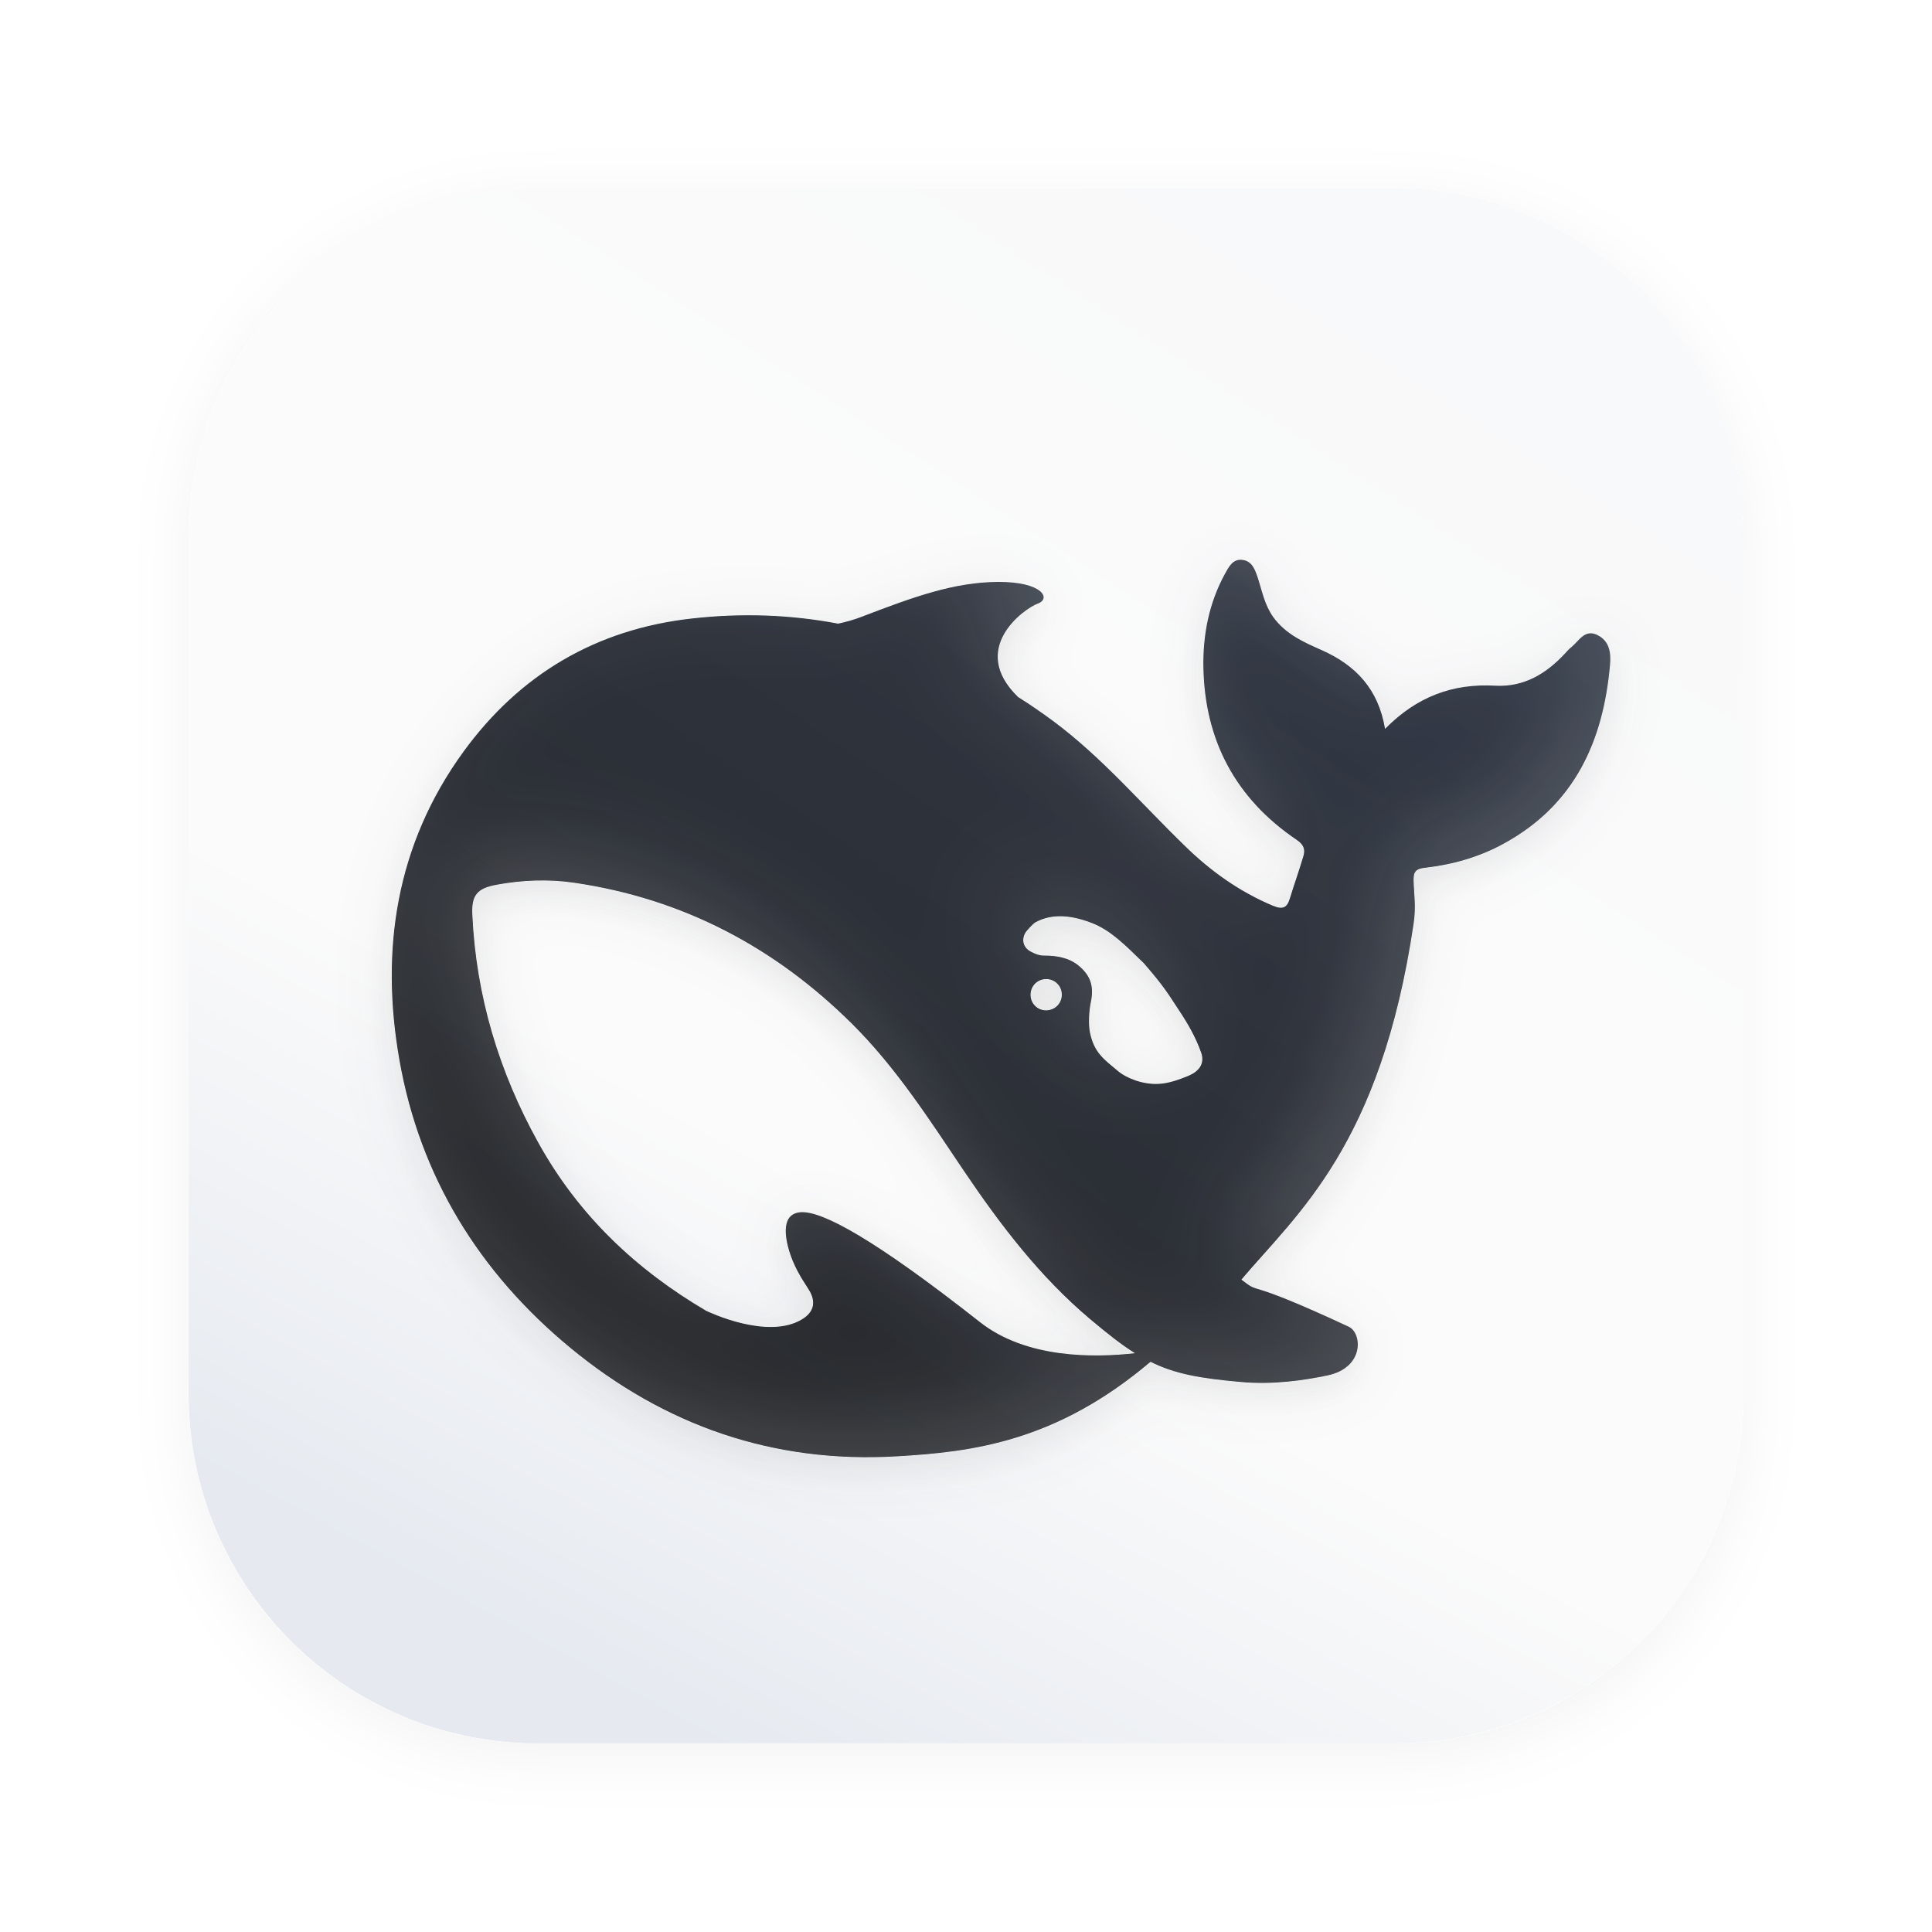
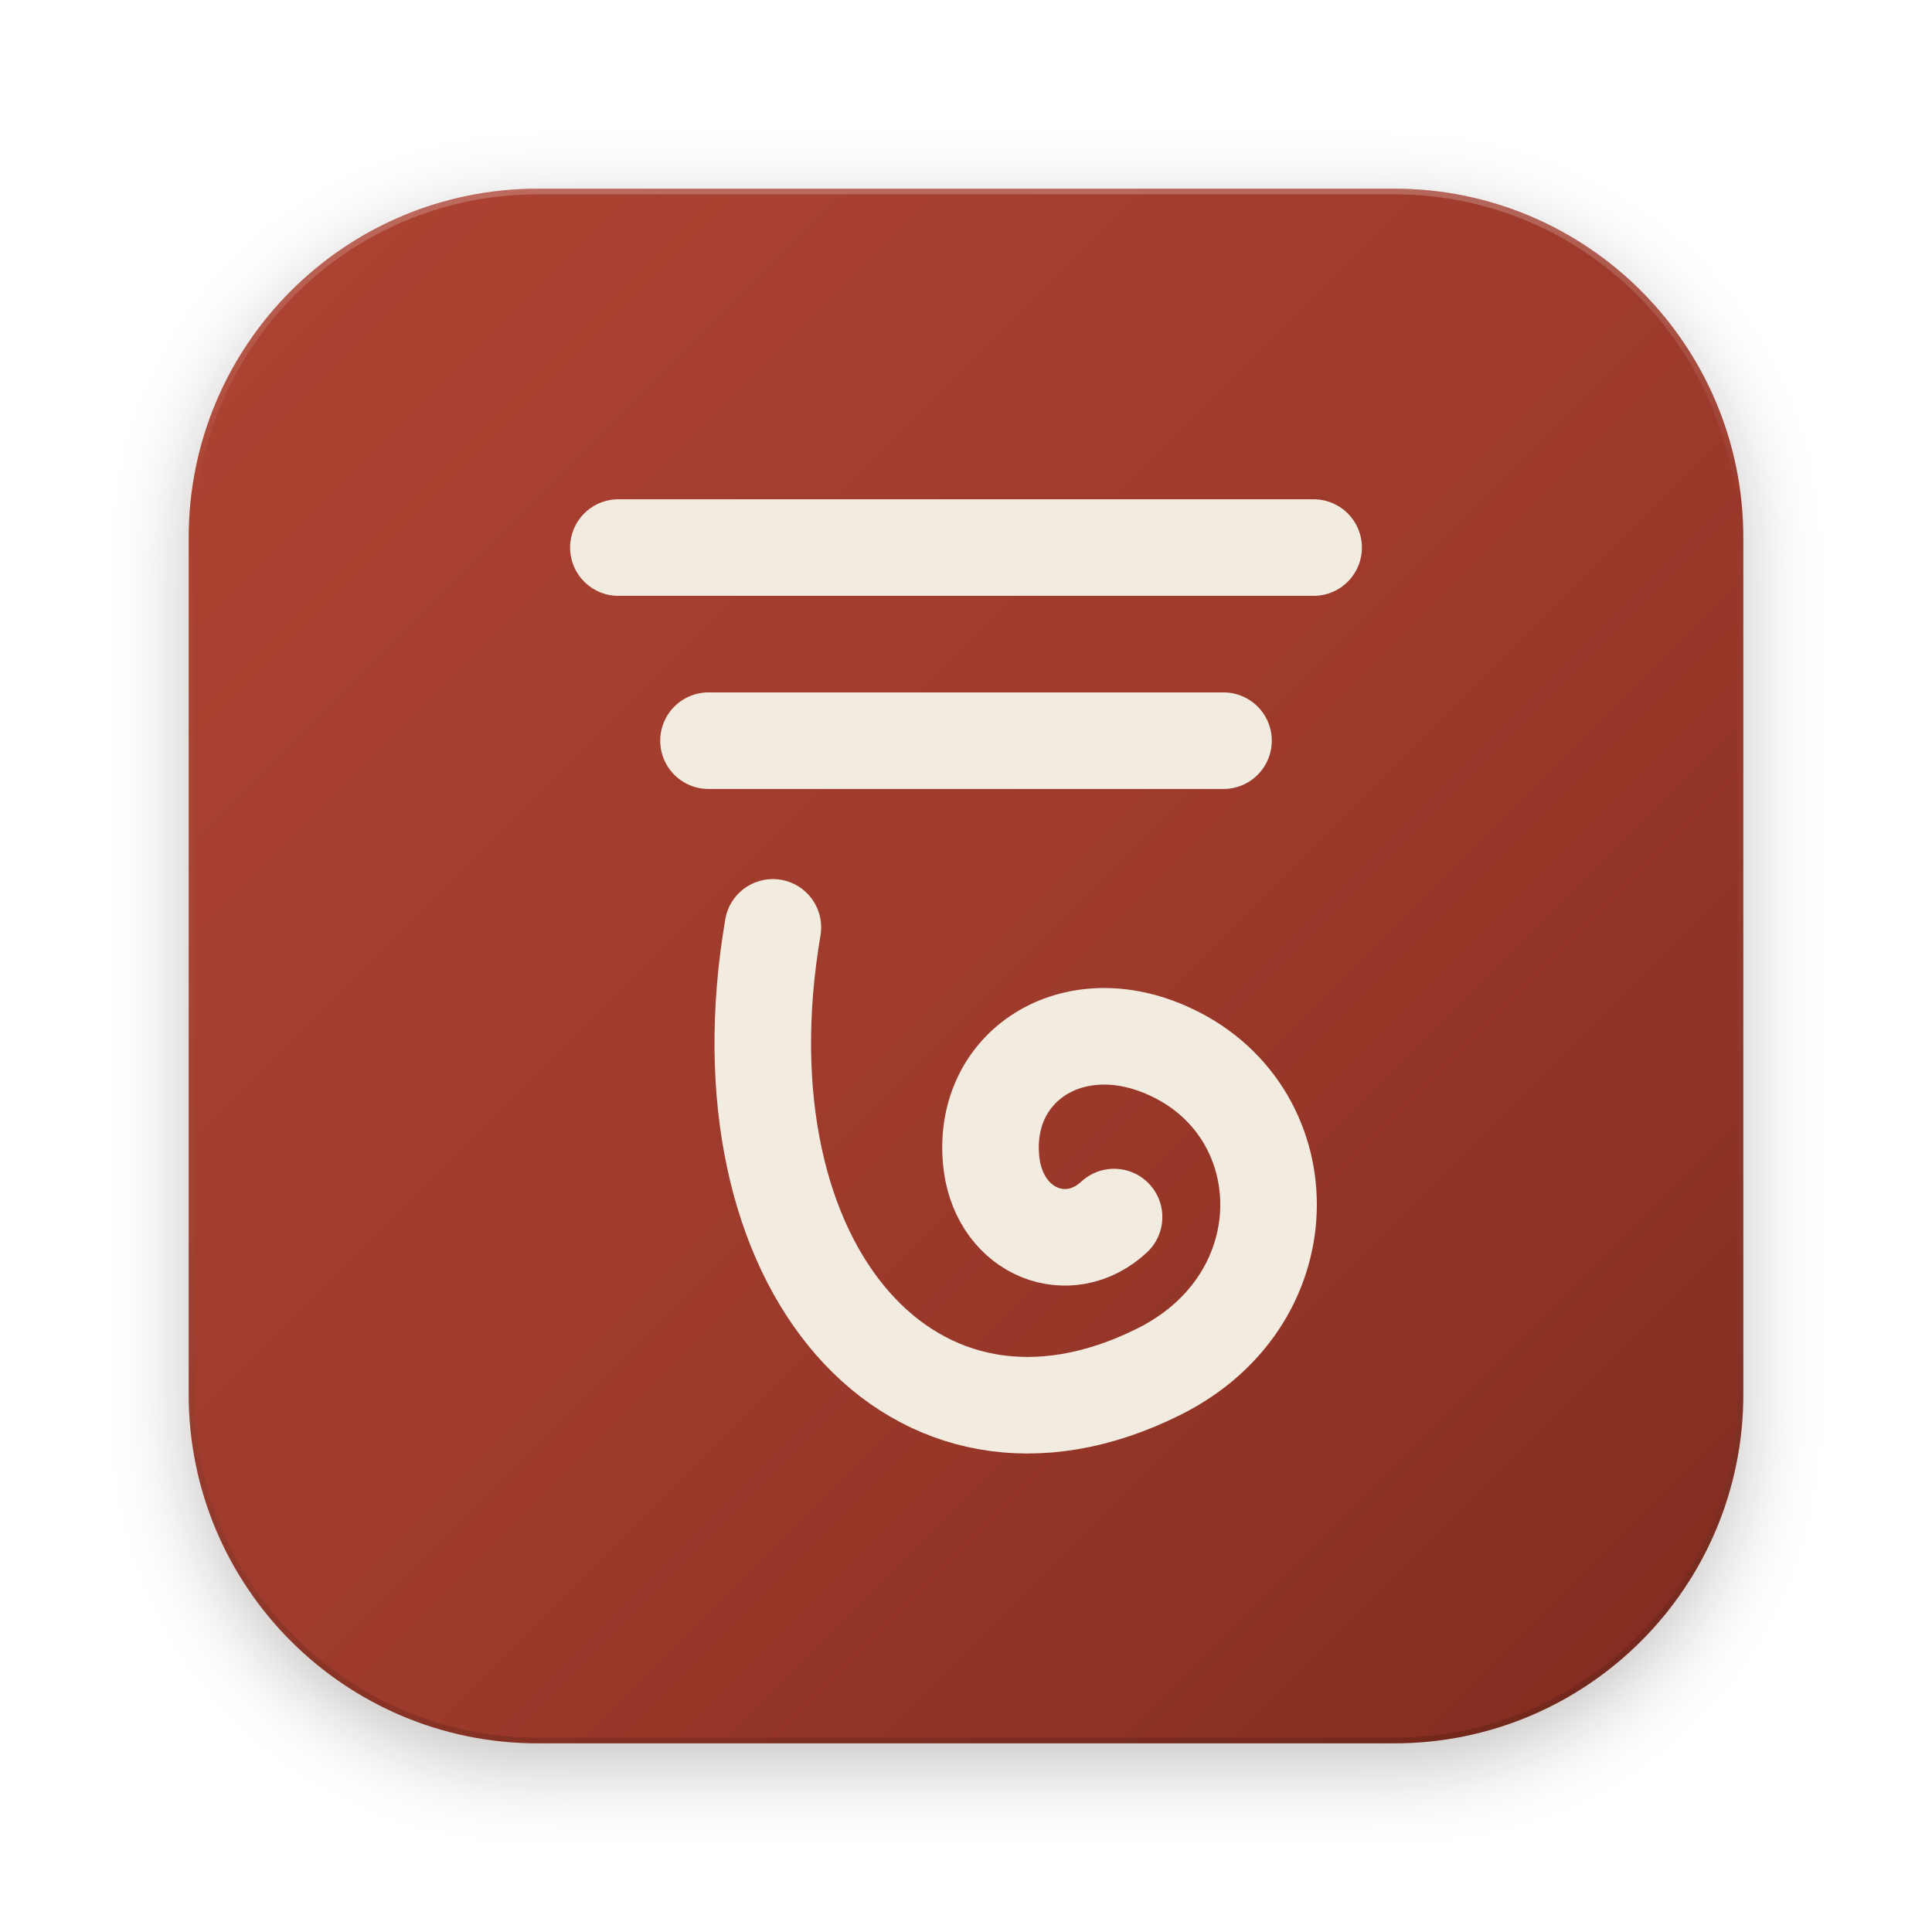
<svg xmlns="http://www.w3.org/2000/svg" width="1024" height="1024" viewBox="0 0 1024 1024" fill="none">
-   <g transform="translate(100 100) scale(0.8046875) translate(-40 -32)">
-     <g filter="url(#filter0_d_1637_371)">
-       <rect rx="230" width="1024" height="1024" transform="translate(40 32)" fill="#FBFBFB" />
-       <rect rx="230" width="1024" height="1024" transform="translate(40 32)" fill="url(#paint0_linear_1637_371)" fill-opacity="0.4" />
-       <rect rx="230" width="1024" height="1024" transform="translate(40 32)" fill="url(#paint1_linear_1637_371)" fill-opacity="0.8" />
-       <g filter="url(#filter1_ddi_1637_371)">
-         <path d="M968.002 326.025C959.5 321.85 955.842 329.804 950.865 333.835C949.162 335.143 947.722 336.834 946.283 338.393C933.859 351.673 919.336 360.407 900.376 359.363C872.649 357.804 848.963 366.525 828.035 387.759C823.586 361.583 808.812 345.951 786.313 335.936C774.536 330.729 762.64 325.51 754.401 314.186C748.645 306.112 747.074 297.127 744.195 288.274C742.36 282.936 740.538 277.465 734.385 276.554C727.718 275.51 725.103 281.112 722.476 285.803C712.006 304.95 707.952 326.039 708.349 347.405C709.26 395.463 729.54 433.742 769.823 460.962C774.404 464.094 775.579 467.212 774.14 471.771C771.394 481.153 768.119 490.257 765.241 499.639C763.406 505.624 760.66 506.933 754.256 504.329C732.154 495.08 713.049 481.417 696.175 464.874C667.524 437.138 641.633 406.536 609.325 382.566C601.733 376.964 594.154 371.758 586.298 366.802C553.33 334.773 590.616 308.464 599.251 305.333C608.282 302.082 602.393 290.877 573.214 291.009C544.048 291.141 517.364 300.906 483.353 313.935C478.389 315.891 473.147 317.318 467.786 318.494C436.917 312.64 404.873 311.332 371.377 315.111C308.332 322.141 257.975 351.964 220.953 402.876C176.471 464.081 166.014 533.624 178.835 606.153C192.302 682.594 231.291 745.887 291.194 795.372C353.328 846.68 424.876 871.813 506.498 866.99C556.076 864.122 611.279 857.489 673.532 804.74C689.23 812.55 705.708 815.681 733.052 818.02C754.111 819.976 774.391 816.976 790.076 813.726C814.674 808.519 812.971 785.726 804.072 781.564C731.995 747.962 747.826 761.638 733.435 750.565C770.06 707.198 825.263 662.139 846.85 516.156C848.553 504.567 847.114 497.273 846.85 487.892C846.718 482.157 848.025 479.95 854.574 479.303C872.623 477.215 890.156 472.273 906.238 463.42C952.938 437.892 971.765 395.965 976.215 345.7C976.875 338.01 976.083 330.069 967.976 326.039L968.002 326.025ZM561.067 778.432C491.222 723.477 457.343 705.374 443.347 706.154C430.263 706.933 432.626 721.918 435.505 731.682C438.515 741.315 442.436 747.962 447.929 756.418C451.718 762.021 454.346 770.345 444.14 776.609C421.641 790.549 382.533 771.918 380.698 771.006C335.174 744.182 297.109 708.757 270.293 660.316C244.389 613.698 229.35 563.685 226.868 510.302C226.208 497.406 230.01 492.847 242.831 490.508C259.704 487.376 277.106 486.729 293.98 489.2C365.264 499.625 425.959 531.523 476.844 582.052C505.878 610.831 527.861 645.213 550.491 678.815C574.561 714.492 600.452 748.49 633.42 776.358C645.066 786.122 654.348 793.548 663.247 799.019C636.431 802.018 591.698 802.666 561.08 778.445L561.067 778.432ZM594.55 562.905C594.55 557.171 599.132 552.625 604.888 552.625C606.195 552.625 607.371 552.876 608.414 553.273C609.853 553.801 611.16 554.581 612.203 555.744C614.038 557.567 615.081 560.17 615.081 562.905C615.081 568.64 610.5 573.185 604.743 573.185C598.987 573.185 594.537 568.627 594.537 562.905H594.55ZM698.539 616.301C691.871 619.037 685.19 621.375 678.787 621.64C668.845 622.155 657.992 618.125 652.103 613.17C642.953 605.479 636.404 601.185 633.658 587.773C632.483 582.039 633.13 573.185 634.186 568.111C636.536 557.171 633.922 550.141 626.212 543.759C619.927 538.553 611.952 537.112 603.185 537.112C599.911 537.112 596.914 535.685 594.682 534.509C591.025 532.686 588.015 528.127 590.893 522.525C591.804 520.701 596.254 516.275 597.297 515.495C609.206 508.716 622.937 510.936 635.625 516.01C647.403 520.833 656.288 529.686 669.109 542.186C682.193 557.289 684.543 561.465 692.003 572.789C697.892 581.642 703.252 590.759 706.909 601.185C709.128 607.699 706.249 613.038 698.539 616.288V616.301Z" fill="url(#paint2_linear_1637_371)" fill-opacity="0.9" />
-       </g>
+   <defs>
+     <filter id="macos_tile_shadow" x="52" y="64" width="920" height="920" filterUnits="userSpaceOnUse" color-interpolation-filters="sRGB">
+       <feFlood flood-opacity="0" result="BackgroundImageFix" />
+       <feColorMatrix in="SourceAlpha" type="matrix" values="0 0 0 0 0 0 0 0 0 0 0 0 0 0 0 0 0 0 127 0" result="hardAlpha" />
+       <feOffset dy="12" />
+       <feGaussianBlur stdDeviation="20" />
+       <feColorMatrix type="matrix" values="0 0 0 0 0.08 0 0 0 0 0.02 0 0 0 0 0.01 0 0 0 0.24 0" />
+       <feBlend mode="normal" in2="BackgroundImageFix" result="effect1_dropShadow" />
+       <feBlend mode="normal" in="SourceGraphic" in2="effect1_dropShadow" result="shape" />
+     </filter>
+     <linearGradient id="seal_bg" x1="100" y1="100" x2="924" y2="924" gradientUnits="userSpaceOnUse">
+       <stop offset="0" stop-color="#AD4333" />
+       <stop offset="0.55" stop-color="#9C3A2B" />
+       <stop offset="1" stop-color="#802B1E" />
+     </linearGradient>
+     <linearGradient id="seal_rim" x1="512" y1="100" x2="512" y2="924" gradientUnits="userSpaceOnUse">
+       <stop offset="0" stop-color="#FFFFFF" stop-opacity="0.22" />
+       <stop offset="0.2" stop-color="#FFFFFF" stop-opacity="0" />
+       <stop offset="1" stop-color="#000000" stop-opacity="0.14" />
+     </linearGradient>
+   </defs>
+   <g filter="url(#macos_tile_shadow)">
+     <rect x="100" y="100" width="824" height="824" rx="185" fill="url(#seal_bg)" />
+     <rect x="101.5" y="101.5" width="821" height="821" rx="183.5" stroke="url(#seal_rim)" stroke-width="3" />
+     <g transform="translate(512 512) scale(1.706) translate(-256 -270)" fill="none" stroke="#F2ECE0" stroke-width="30" stroke-linecap="round" stroke-linejoin="round">
+       <path d="M148 140H364" />
+       <path d="M176 200H336" />
+       <path d="M196 258c-18 106 44 176 120 138 46-23 44-82 2-100-30-13-58 6-54 36 3 21 24 29 38 16" />
    </g>
  </g>
-   <defs>
-     <filter id="filter0_d_1637_371" x="-8" y="-16" width="1120" height="1120" filterUnits="userSpaceOnUse" color-interpolation-filters="sRGB">
-       <feFlood flood-opacity="0" result="BackgroundImageFix" />
-       <feColorMatrix in="SourceAlpha" type="matrix" values="0 0 0 0 0 0 0 0 0 0 0 0 0 0 0 0 0 0 127 0" result="hardAlpha" />
-       <feOffset dy="8" />
-       <feGaussianBlur stdDeviation="20" />
-       <feComposite in2="hardAlpha" operator="out" />
-       <feColorMatrix type="matrix" values="0 0 0 0 0 0 0 0 0 0 0 0 0 0 0 0 0 0 0.05 0" />
-       <feBlend mode="normal" in2="BackgroundImageFix" result="effect1_dropShadow_1637_371" />
-       <feBlend mode="normal" in="BackgroundImageFix" in2="effect1_dropShadow_1637_371" result="BackgroundImageFix" />
-       <feBlend mode="normal" in="SourceGraphic" in2="BackgroundImageFix" result="shape" />
-     </filter>
-     <filter id="filter1_ddi_1637_371" x="133.744" y="240.427" width="882.652" height="671.147" filterUnits="userSpaceOnUse" color-interpolation-filters="sRGB">
-       <feFlood flood-opacity="0" result="BackgroundImageFix" />
-       <feColorMatrix in="SourceAlpha" type="matrix" values="0 0 0 0 0 0 0 0 0 0 0 0 0 0 0 0 0 0 127 0" result="hardAlpha" />
-       <feOffset dy="4" />
-       <feGaussianBlur stdDeviation="20" />
-       <feComposite in2="hardAlpha" operator="out" />
-       <feColorMatrix type="matrix" values="0 0 0 0 0.176 0 0 0 0 0.192 0 0 0 0 0.231 0 0 0 0.08 0" />
-       <feBlend mode="normal" in2="BackgroundImageFix" result="effect1_dropShadow_1637_371" />
-       <feColorMatrix in="SourceAlpha" type="matrix" values="0 0 0 0 0 0 0 0 0 0 0 0 0 0 0 0 0 0 127 0" result="hardAlpha" />
-       <feOffset dy="8" />
-       <feGaussianBlur stdDeviation="8" />
-       <feComposite in2="hardAlpha" operator="out" />
-       <feColorMatrix type="matrix" values="0 0 0 0 0.173 0 0 0 0 0.188 0 0 0 0 0.224 0 0 0 0.04 0" />
-       <feBlend mode="normal" in2="effect1_dropShadow_1637_371" result="effect2_dropShadow_1637_371" />
-       <feBlend mode="normal" in="SourceGraphic" in2="BackgroundImageFix" result="shape" />
-       <feColorMatrix in="SourceAlpha" type="matrix" values="0 0 0 0 0 0 0 0 0 0 0 0 0 0 0 0 0 0 127 0" result="hardAlpha" />
-       <feOffset dx="-16" dy="-20" />
-       <feGaussianBlur stdDeviation="30" />
-       <feComposite in2="hardAlpha" operator="arithmetic" k2="-1" k3="1" />
-       <feColorMatrix type="matrix" values="0 0 0 0 1 0 0 0 0 1 0 0 0 0 1 0 0 0 0.15 0" />
-       <feBlend mode="normal" in2="shape" result="effect3_innerShadow_1637_371" />
-       <feBlend mode="normal" in="effect3_innerShadow_1637_371" in2="effect2_dropShadow_1637_371" result="effect3_innerShadow_1637_371" />
-     </filter>
-     <linearGradient id="paint0_linear_1637_371" x1="973.58" y1="1.59609e-05" x2="378.123" y2="917.86" gradientUnits="userSpaceOnUse">
-       <stop offset="0.142" stop-color="#D4DBE9" />
-       <stop offset="0.486" stop-color="#FBFBFB" />
-     </linearGradient>
-     <linearGradient id="paint1_linear_1637_371" x1="603.371" y1="445.063" x2="239.356" y2="1111.41" gradientUnits="userSpaceOnUse">
-       <stop offset="0.363" stop-color="#FBFBFB" />
-       <stop offset="0.83" stop-color="#E1E6EE" />
-     </linearGradient>
-     <linearGradient id="paint2_linear_1637_371" x1="849.855" y1="39.085" x2="331.636" y2="802.645" gradientUnits="userSpaceOnUse">
-       <stop offset="0.086" stop-color="#1C2434" />
-       <stop offset="1" stop-color="#0F1115" />
-     </linearGradient>
-   </defs>
</svg>
